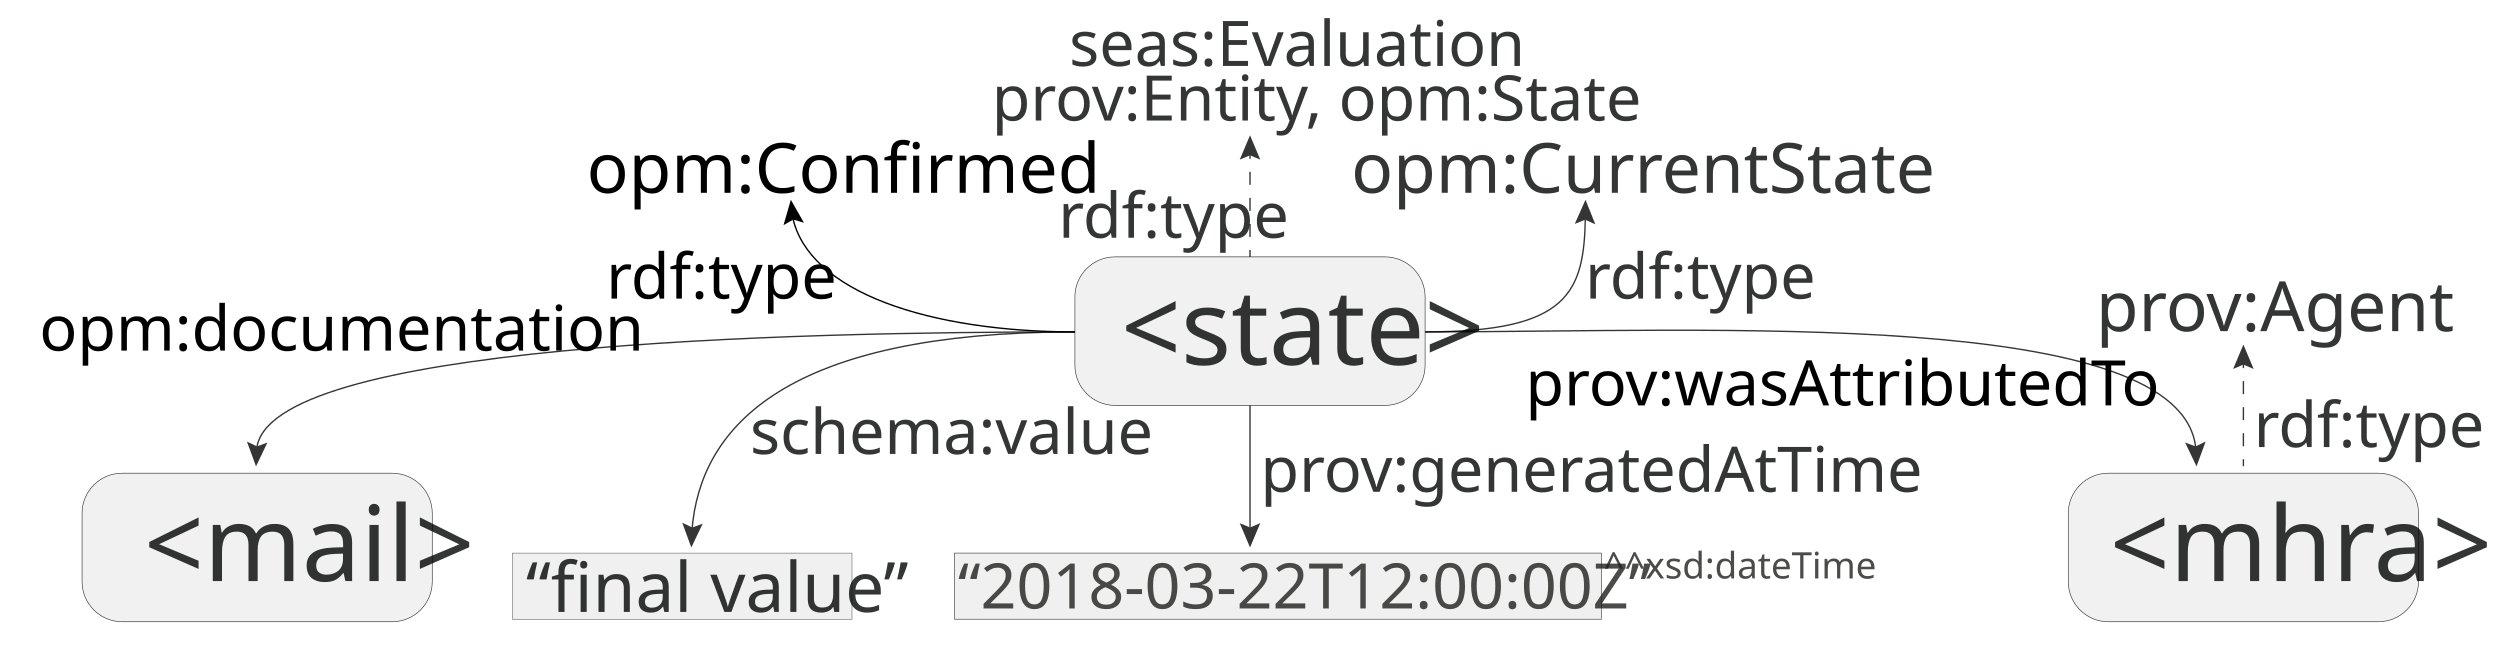
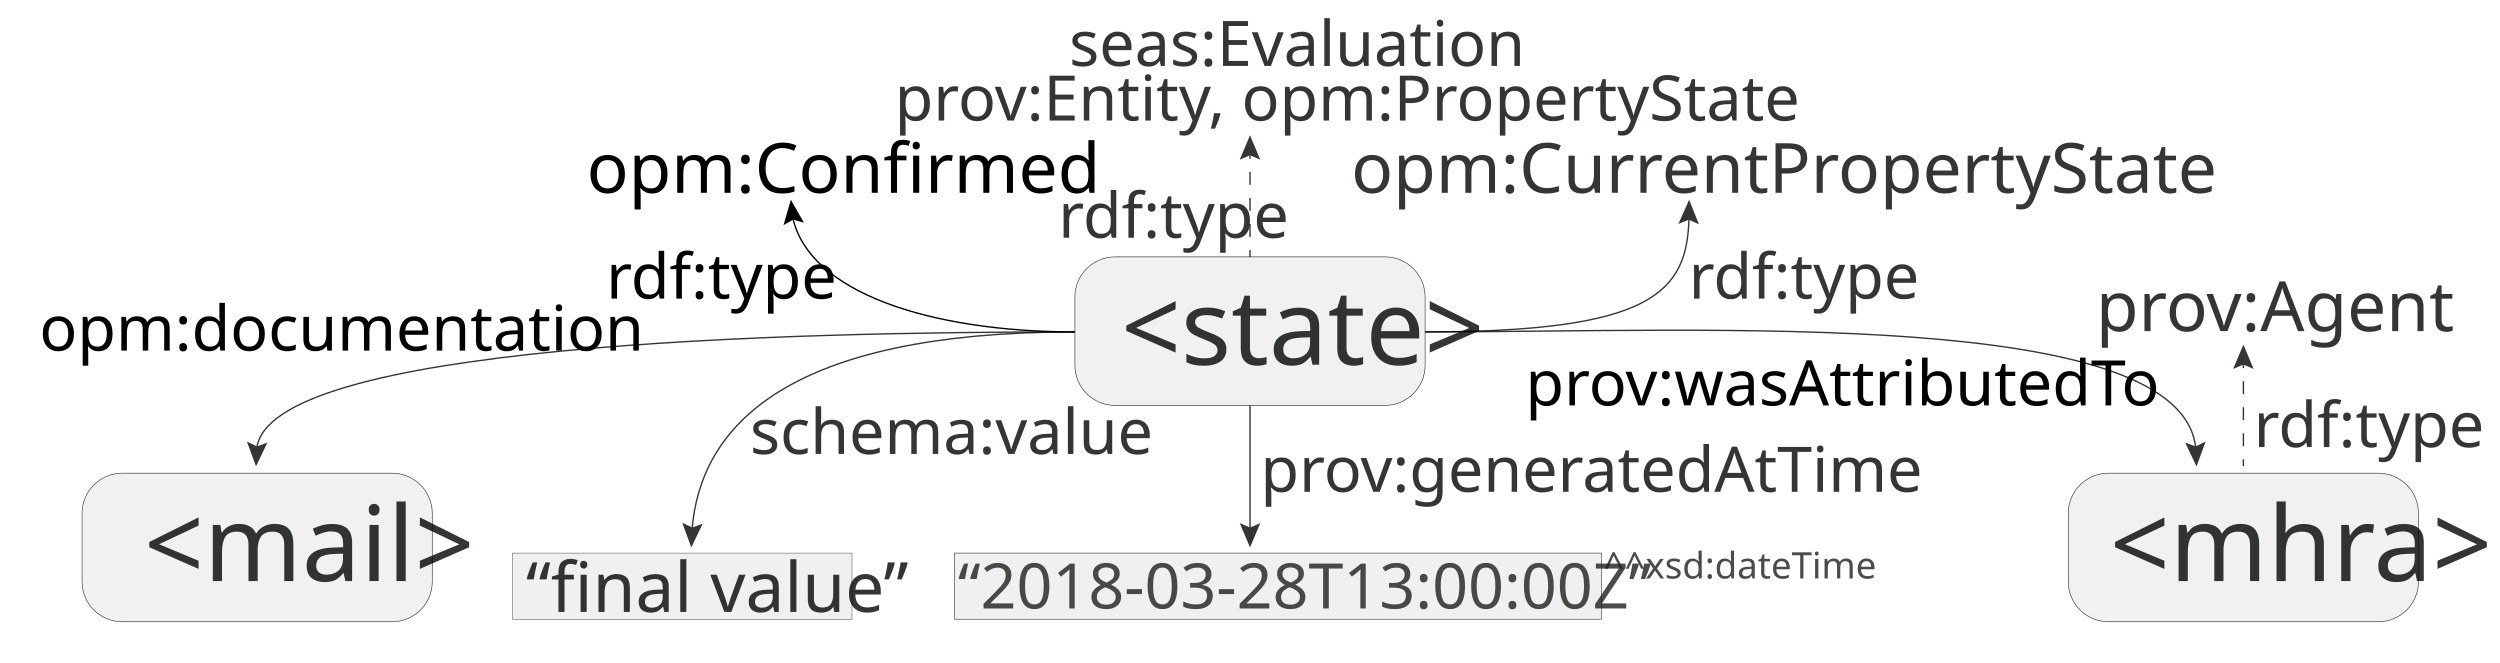
<svg xmlns="http://www.w3.org/2000/svg" version="1.1" id="Layer_1" x="0px" y="0px" width="721px" height="191px" viewBox="0 0 721 191" enable-background="new 0 0 721 191" xml:space="preserve">
  <g>
    <text transform="matrix(1 0 0 1 174.8164 86.1113)" font-family="'GeosansLight'" font-size="18.12">rdf:type</text>
  </g>
  <g>
    <text transform="matrix(1 0 0 1 11.3452 101.1118)" font-family="'GeosansLight'" font-size="18.12">opm:documentation</text>
  </g>
  <g>
    <text transform="matrix(1 0 0 1 439.9336 116.918)" font-family="'GeosansLight'" font-size="18.12">prov:wasAttributedTo</text>
  </g>
  <g>
    <text transform="matrix(1 0 0 1 169.209 55.6079)" font-family="'GeosansLight'" font-size="20">opm:Confirmed</text>
  </g>
  <g>
    <g>
      <path fill="none" stroke="#000000" stroke-width="0.4" stroke-miterlimit="10" d="M310,95.721    c-41.583,0-77.024-11.313-81.455-33.361" />
      <g>
        <polygon points="231.848,64.232 228.758,63.332 225.964,64.93 228.079,57.607    " />
      </g>
    </g>
  </g>
  <rect x="147.778" y="159.516" opacity="0.8" fill="#ECECEC" stroke="#1E1E1C" stroke-width="0.143" stroke-miterlimit="10" width="97.938" height="19.074" />
  <path opacity="0.8" fill="#EEEDED" stroke="#010202" stroke-width="0.181" stroke-miterlimit="10" d="M411,105.355  c0,6.379-5.188,11.563-11.574,11.563h-77.852c-6.391,0-11.574-5.184-11.574-11.563V85.645c0-6.391,5.187-11.563,11.574-11.563  h77.852c6.39,0,11.574,5.172,11.574,11.563V105.355z" />
  <g opacity="0.8">
    <text transform="matrix(1 0 0 1 323.3096 105.1846)" fill="#010202" font-family="'GeosansLight'" font-size="30.2">&lt;state&gt;</text>
  </g>
  <path opacity="0.8" fill="#EEEDED" stroke="#010202" stroke-width="0.181" stroke-miterlimit="10" d="M124.667,167.748  c0,6.379-5.188,11.563-11.574,11.563H35.241c-6.391,0-11.574-5.184-11.574-11.563v-19.711c0-6.391,5.187-11.563,11.574-11.563  h77.852c6.39,0,11.574,5.172,11.574,11.563V167.748z" />
  <g opacity="0.8">
    <text transform="matrix(1 0 0 1 41.5361 167.5771)" fill="#010202" font-family="'GeosansLight'" font-size="30.2">&lt;mail&gt;</text>
  </g>
  <path opacity="0.8" fill="#EEEDED" stroke="#010202" stroke-width="0.181" stroke-miterlimit="10" d="M697.494,167.748  c0,6.379-5.188,11.563-11.574,11.563h-77.852c-6.391,0-11.574-5.184-11.574-11.563v-19.711c0-6.391,5.188-11.563,11.574-11.563  h77.852c6.391,0,11.574,5.172,11.574,11.563V167.748z" />
  <g opacity="0.8">
    <text transform="matrix(1 0 0 1 608.4746 167.5771)" fill="#010202" font-family="'GeosansLight'" font-size="30.2">&lt;mhra&gt;</text>
  </g>
  <g opacity="0.8">
    <text transform="matrix(1 0 0 1 305.2012 68.5693)" fill="#010202" font-family="'GeosansLight'" font-size="18.12">rdf:type</text>
  </g>
  <g opacity="0.8">
    <text transform="matrix(1 0 0 1 363.5137 141.8271)" fill="#010202" font-family="'GeosansLight'" font-size="18.12">prov:generatedAtTime</text>
  </g>
  <g opacity="0.8">
-     <text transform="matrix(1 0 0 1 457.1289 86.1113)" fill="#010202" font-family="'GeosansLight'" font-size="18.12">rdf:type</text>
+     <text transform="matrix(1 0 0 1 487.0146 86.1113)" fill="#010202" font-family="'GeosansLight'" font-size="18.12">rdf:type</text>
  </g>
  <g opacity="0.8">
    <text transform="matrix(1 0 0 1 216.3018 130.9219)" fill="#010202" font-family="'GeosansLight'" font-size="18.12">schema:value</text>
  </g>
  <g opacity="0.8">
    <text transform="matrix(1 0 0 1 151.688 176.4775)" fill="#010202" font-family="'GeosansLight'" font-size="20">“final value”</text>
  </g>
  <g opacity="0.8">
    <text transform="matrix(1 0 0 1 308.3438 19.0146)" fill="#010202" font-family="'GeosansLight'" font-size="18.12">seas:Evaluation</text>
-     <text transform="matrix(1 0 0 1 286.0205 34.7588)" fill="#010202" font-family="'GeosansLight'" font-size="18.12">prov:Entity, opm:State</text>
+     <text transform="matrix(1 0 0 1 258.0205 34.7588)" fill="#010202" font-family="'GeosansLight'" font-size="18.12">prov:Entity, opm:PropertyState</text>
  </g>
  <g opacity="0.8">
-     <text transform="matrix(1 0 0 1 389.6875 55.6084)" fill="#010202" font-family="'GeosansLight'" font-size="20">opm:CurrentState</text>
+     <text transform="matrix(1 0 0 1 389.6875 55.6084)" fill="#010202" font-family="'GeosansLight'" font-size="20">opm:CurrentPropertyState</text>
  </g>
  <g opacity="0.8">
    <text transform="matrix(1 0 0 1 604.4648 95.5)" fill="#010202" font-family="'GeosansLight'" font-size="20">prov:Agent</text>
  </g>
  <g opacity="0.8">
    <g>
      <line fill="none" stroke="#010202" stroke-width="0.4" stroke-miterlimit="10" x1="360.504" y1="74.08" x2="360.504" y2="72.08" />
      <line fill="none" stroke="#010202" stroke-width="0.4" stroke-miterlimit="10" stroke-dasharray="3.755,3.755" x1="360.504" y1="68.326" x2="360.504" y2="47.674" />
      <line fill="none" stroke="#010202" stroke-width="0.4" stroke-miterlimit="10" x1="360.504" y1="45.797" x2="360.504" y2="43.797" />
      <g>
        <polygon fill="#010202" points="363.467,46.043 360.504,44.785 357.541,46.043 360.504,39.021    " />
      </g>
    </g>
  </g>
  <g opacity="0.8">
    <text transform="matrix(1 0 0 1 649.957 128.9365)" fill="#010202" font-family="'GeosansLight'" font-size="18.12">rdf:type</text>
  </g>
  <g opacity="0.8">
    <g>
      <line fill="none" stroke="#010202" stroke-width="0.4" stroke-miterlimit="10" x1="646.994" y1="134.447" x2="646.994" y2="132.447" />
      <line fill="none" stroke="#010202" stroke-width="0.4" stroke-miterlimit="10" stroke-dasharray="3.755,3.755" x1="646.994" y1="128.693" x2="646.994" y2="108.041" />
      <line fill="none" stroke="#010202" stroke-width="0.4" stroke-miterlimit="10" x1="646.994" y1="106.164" x2="646.994" y2="104.164" />
      <g>
        <polygon fill="#010202" points="649.957,106.41 646.994,105.152 644.031,106.41 646.994,99.389    " />
      </g>
    </g>
  </g>
  <g opacity="0.8">
    <g>
      <line fill="none" stroke="#010202" stroke-width="0.4" stroke-miterlimit="10" x1="360.504" y1="116.918" x2="360.504" y2="153.117" />
      <g>
        <polygon fill="#010202" points="357.541,150.871 360.504,152.129 363.467,150.871 360.504,157.893    " />
      </g>
    </g>
  </g>
  <g opacity="0.8">
    <g>
-       <path fill="none" stroke="#010202" stroke-width="0.4" stroke-miterlimit="10" d="M411.004,95.721    c41.566,0,45.839-11.305,46.223-33.336" />
+       <path fill="none" stroke="#010202" stroke-width="0.4" stroke-miterlimit="10" d="M411.004,95.721    c65.701,0,75.725-11.305,76.108-33.336" />
      <g>
-         <polygon fill="#010202" points="460.091,64.684 457.151,63.371 454.166,64.574 457.258,57.607    " />
+         <polygon fill="#010202" points="489.977,64.684 487.037,63.371 484.052,64.574 487.144,57.607    " />
      </g>
    </g>
  </g>
  <g opacity="0.8">
    <g>
      <path fill="none" stroke="#010202" stroke-width="0.4" stroke-miterlimit="10" d="M310,95.721    c-82.585,0-108.139,26.806-110.451,57.4" />
      <g>
        <polygon fill="#010202" points="196.747,150.737 199.646,152.135 202.665,151.019 199.372,157.893    " />
      </g>
    </g>
  </g>
  <g opacity="0.8">
    <g>
      <path fill="none" stroke="#010202" stroke-width="0.4" stroke-miterlimit="10" d="M310,95.721    c-82.585,0-233.678,3.413-235.99,34.007" />
      <g>
        <polygon fill="#010202" points="71.208,127.344 74.107,128.742 77.125,127.625 73.833,134.5    " />
      </g>
    </g>
  </g>
  <g opacity="0.8">
    <g>
      <path fill="none" stroke="#010202" stroke-width="0.4" stroke-miterlimit="10" d="M633.302,129.728    c-3.115-41.213-139.712-34.007-222.298-34.007" />
      <g>
        <polygon fill="#010202" points="633.479,134.5 630.187,127.625 633.204,128.742 636.104,127.344    " />
      </g>
    </g>
  </g>
  <rect x="275.277" y="159.516" opacity="0.8" fill="#ECECEC" stroke="#1E1E1C" stroke-width="0.197" stroke-miterlimit="10" width="186.547" height="19.074" />
-   <text transform="matrix(1 0 0 1 276.2773 175.4775)" opacity="0.8" fill="#1E1E1C" enable-background="new    " font-family="'GeosansLight'" font-size="18.12">“2018-03-22T12:00:00Z”</text>
+   <text transform="matrix(1 0 0 1 276.2773 175.4775)" opacity="0.8" fill="#1E1E1C" enable-background="new    " font-family="'GeosansLight'" font-size="18.12">“2018-03-28T13:00:00Z”</text>
  <text transform="matrix(1 0 0 1 462.4512 166.8379)" opacity="0.8" fill="#1E1E1C" enable-background="new    " font-family="'GeosansLight'" font-size="10.564">^^xsd:dateTime</text>
</svg>
